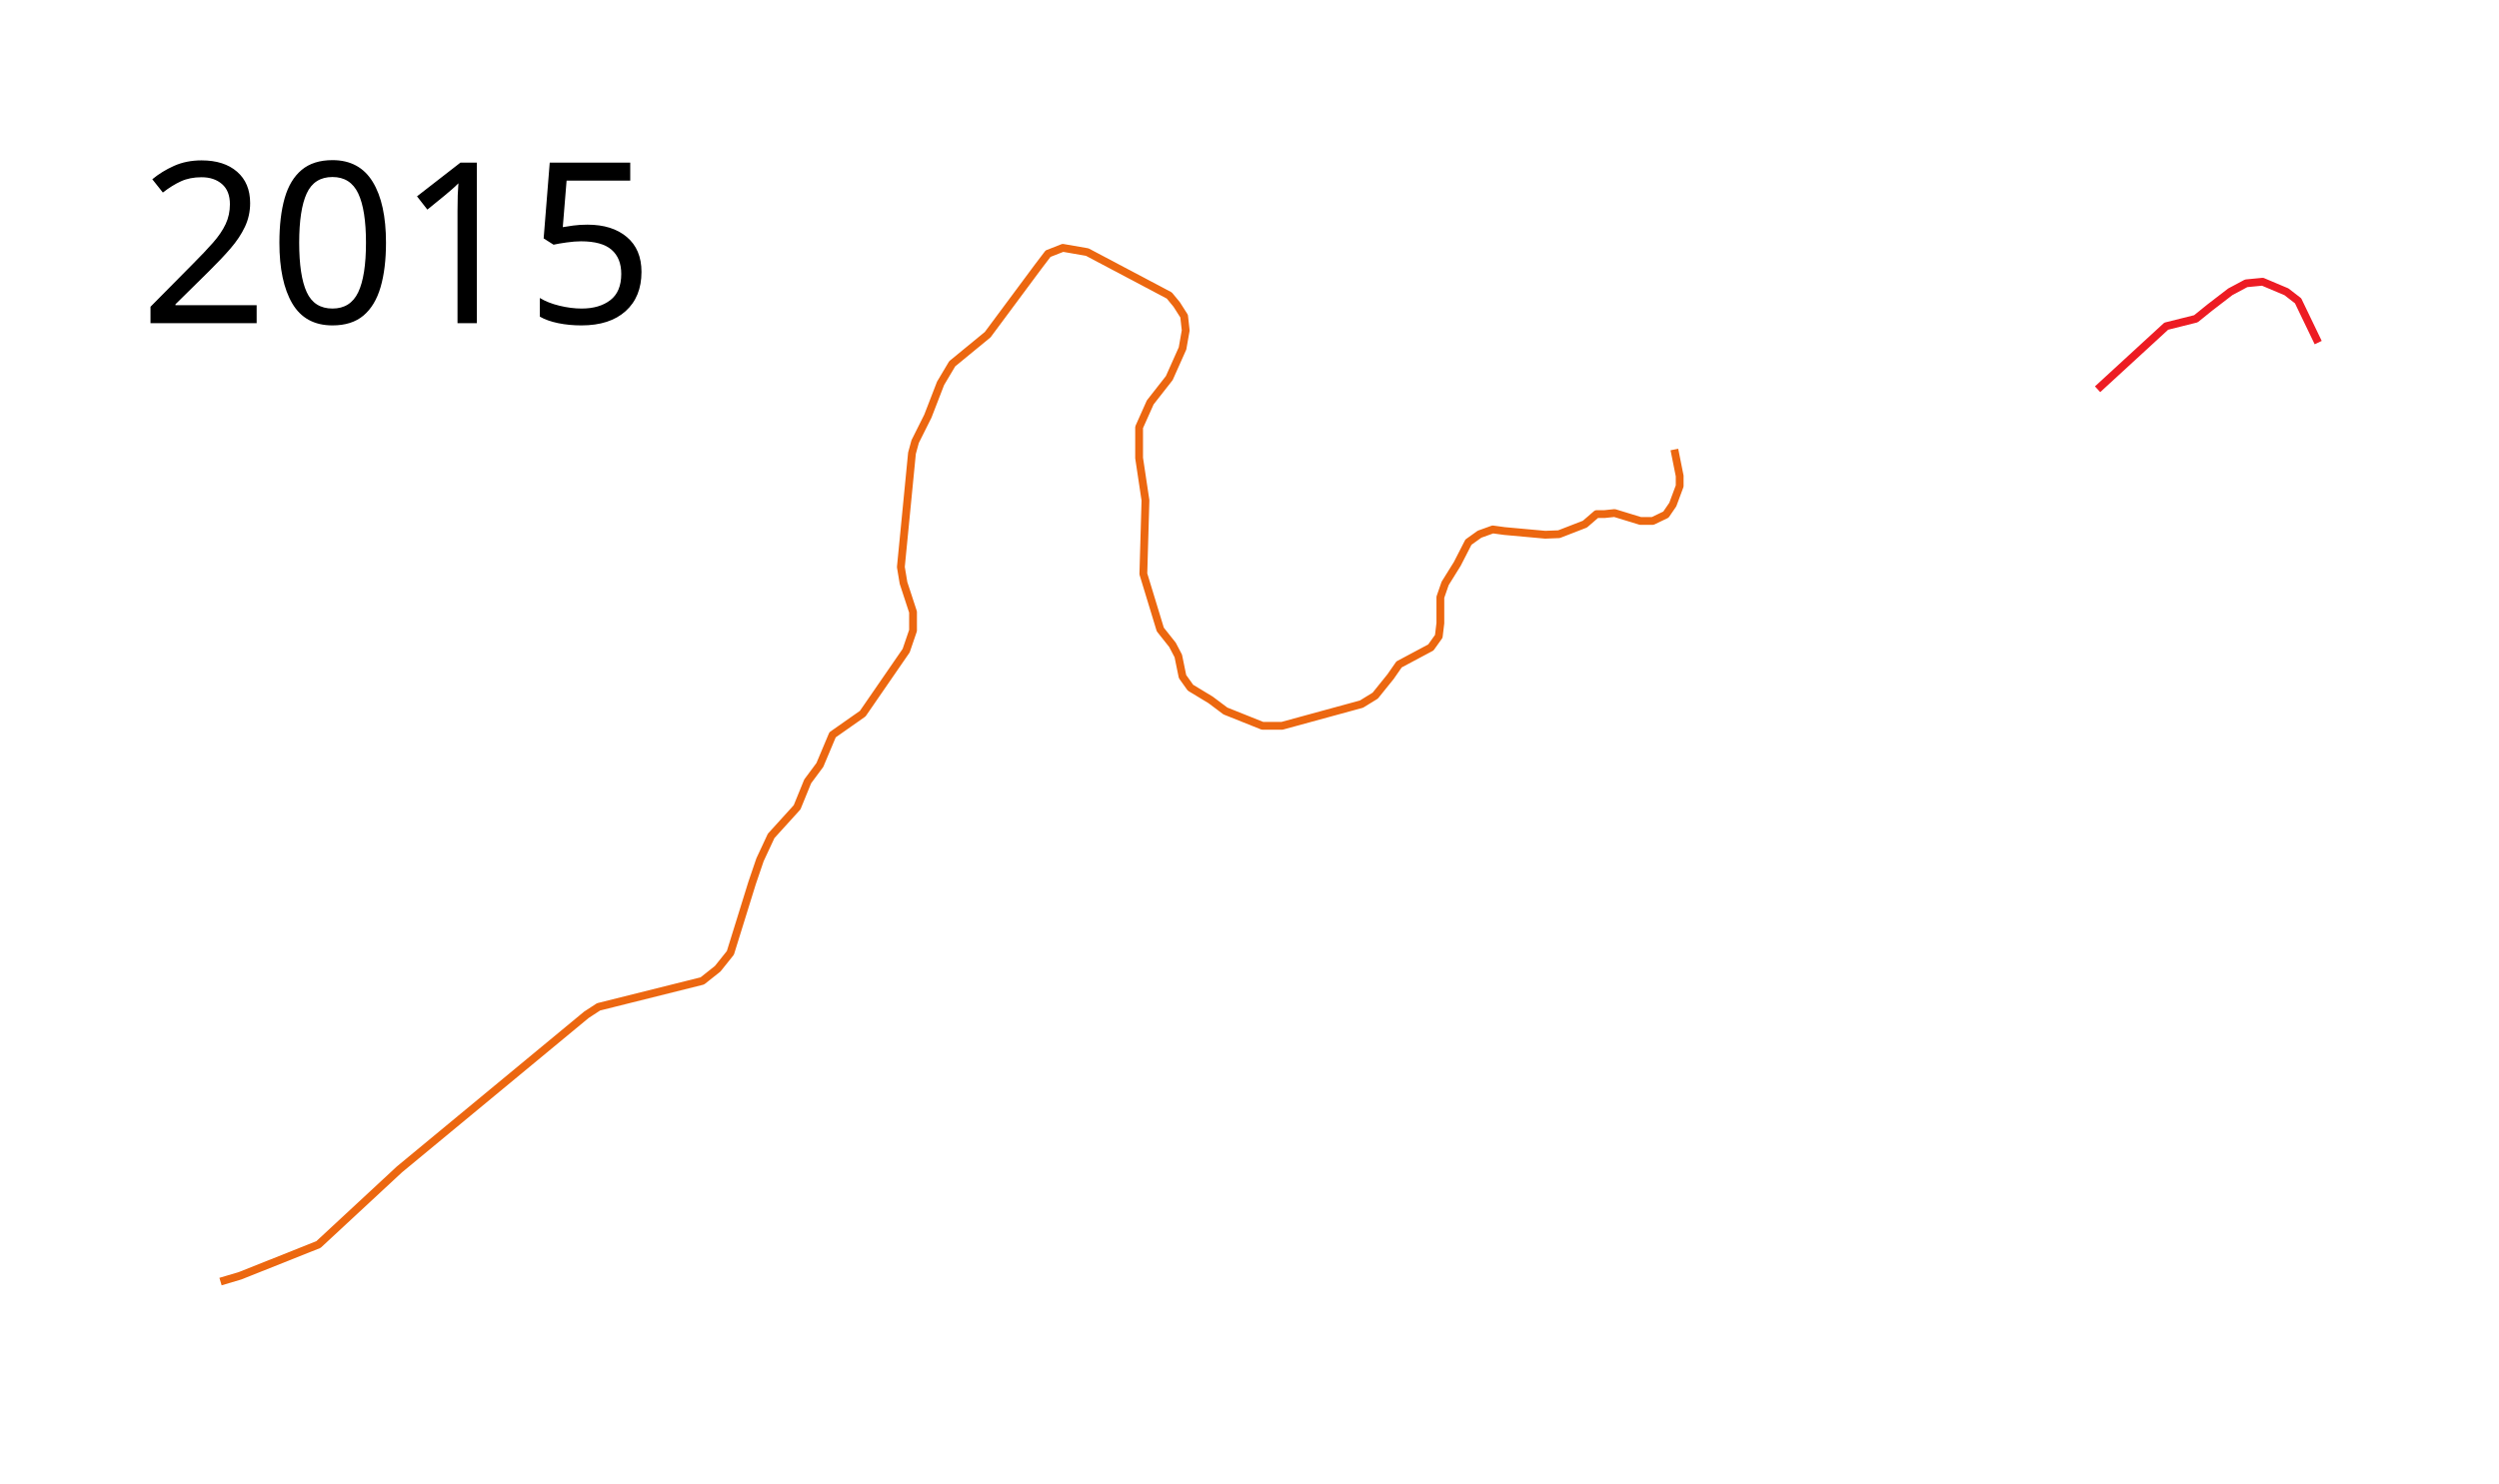
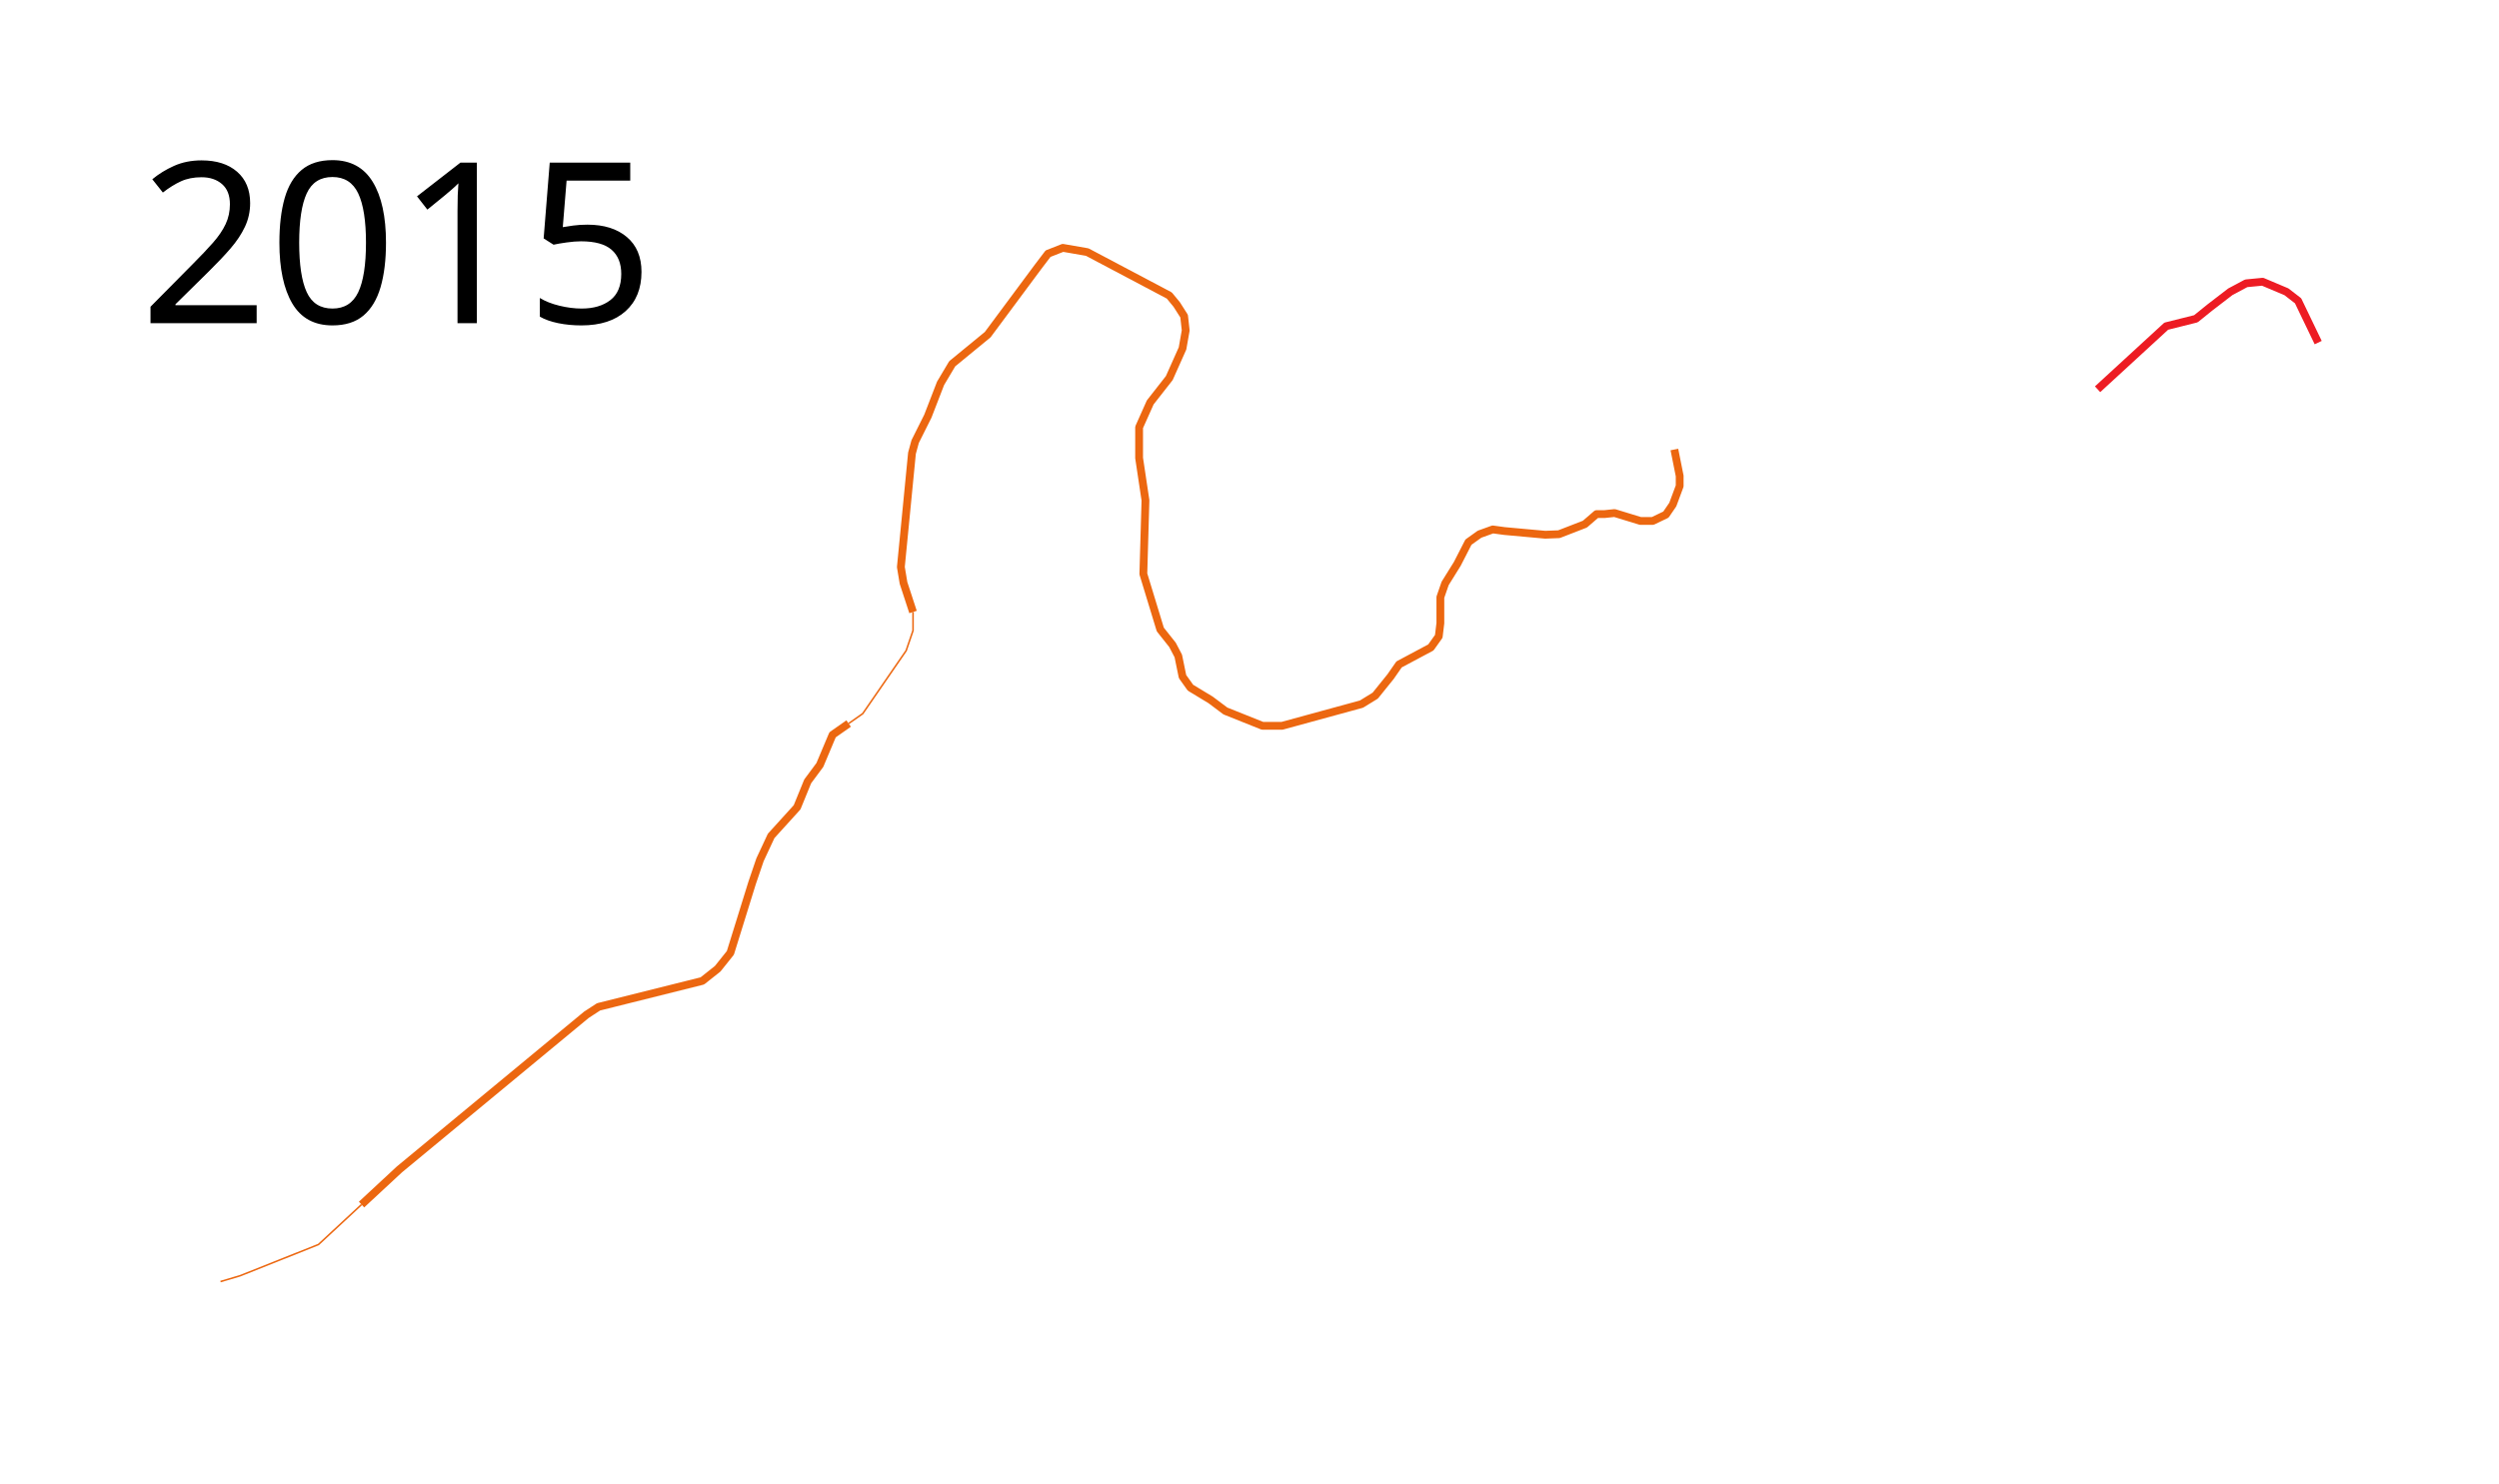
<svg xmlns="http://www.w3.org/2000/svg" width="1600" height="950">
  <path d="M1342.99 249.293l43.96-40.395 18.982-4.745 8.814-7.12 13.22-10.169 10.17-5.423 10.508-1.017 15.254 6.44 7.458 5.763 12.881 26.78" fill="none" stroke="#ed1c23" stroke-width="5" stroke-linejoin="round" />
-   <path d="M1072.034 287.881l3.39 16.95v6.44l-4.407 11.865-4.407 6.44-8.474 4.068h-7.797l-16.61-5.085-6.44.678h-5.086l-7.457 6.441-16.61 6.44-8.814.34-26.102-2.373-7.457-1.017-8.475 3.05-7.119 5.085-7.118 13.899-7.797 12.542-3.05 8.814v16.61l-1.018 8.474-5.084 7.119-20.34 10.847-5.423 7.797-9.83 12.203-8.814 5.424-50.848 13.899h-12.542l-23.729-9.492-9.491-7.119-12.882-7.796-5.084-7.119-2.712-13.22-3.729-7.119-7.797-9.83-10.847-35.594 1.356-47.118-4.068-27.119v-19.66l7.119-15.933 12.203-15.593 8.475-18.983 2.034-11.526-1.017-9.152L753.39 195l-4.746-5.763-52.542-27.796-15.594-2.712-9.491 3.729-6.44 8.474-32.204 43.39-22.712 18.644-7.458 12.542-8.135 21.017-8.136 16.272-2.034 7.457-7.118 72.882 1.695 10.17 6.101 18.643v11.865l-4.407 12.88-27.796 40.34-19.322 13.56-8.136 19.321-7.796 10.509-6.78 16.61-16.61 18.305-7.119 15.254-5.085 14.915-13.898 44.746-8.135 10.17-9.831 7.796-66.44 16.61-7.797 5.085-119.661 98.983-51.865 48.136-50.17 20-12.542 3.729" fill="none" stroke="#ec6710" stroke-width="5" stroke-linejoin="round" />
+   <path d="M231.47 771.444l-27.572 25.59-50.17 20-12.542 3.729" fill="none" stroke="#ec6710" stroke-linejoin="round" />
+   <path d="M543.347 463.368l-10.296 7.225-8.136 19.322-7.796 10.509-6.78 16.61-16.61 18.305-7.119 15.254-5.085 14.915-13.898 44.746-8.135 10.17-9.831 7.796-66.44 16.61-7.797 5.085-119.661 98.983-24.293 22.546" fill="none" stroke="#ec6710" stroke-width="5" stroke-linejoin="round" />
+   <path d="M584.576 391.95v11.864l-2.257 6.597-2.15 6.284-27.796 40.339-9.026 6.334" fill="none" stroke="#ec6710" stroke-linejoin="round" />
+   <path d="M1072.034 287.881l3.39 16.95v6.44l-4.407 11.865-4.407 6.44-8.474 4.068h-7.797l-16.61-5.085-6.44.678h-5.086l-7.457 6.441-16.61 6.44-8.814.34-26.102-2.373-7.457-1.017-8.475 3.05-7.119 5.085-7.118 13.899-7.797 12.542-3.05 8.814v16.61l-1.018 8.474-5.084 7.119-20.34 10.847-5.423 7.797-9.83 12.203-8.814 5.424-50.848 13.899h-12.542l-23.729-9.492-9.491-7.119-12.882-7.796-5.084-7.119-2.712-13.22-3.729-7.119-7.797-9.83-10.847-35.594 1.356-47.118-4.068-27.119v-19.66l7.119-15.933 12.203-15.593 8.475-18.983 2.034-11.526-1.017-9.152L753.39 195l-4.746-5.763-52.542-27.796-15.594-2.712-9.491 3.729-6.44 8.474-32.204 43.39-22.712 18.644-7.458 12.542-8.135 21.017-8.136 16.272-2.034 7.457-7.118 72.882 1.695 10.17 6.101 18.643" fill="none" stroke="#ec6710" stroke-width="5" stroke-linejoin="round" />
  <text style="line-height:125%;-inkscape-font-specification:Sans" y="206.961" x="89.453" font-weight="400" font-size="144px" font-family="Sans" letter-spacing="0" word-spacing="0">
    <tspan y="206.961" x="89.453">2015</tspan>
  </text>
</svg>
